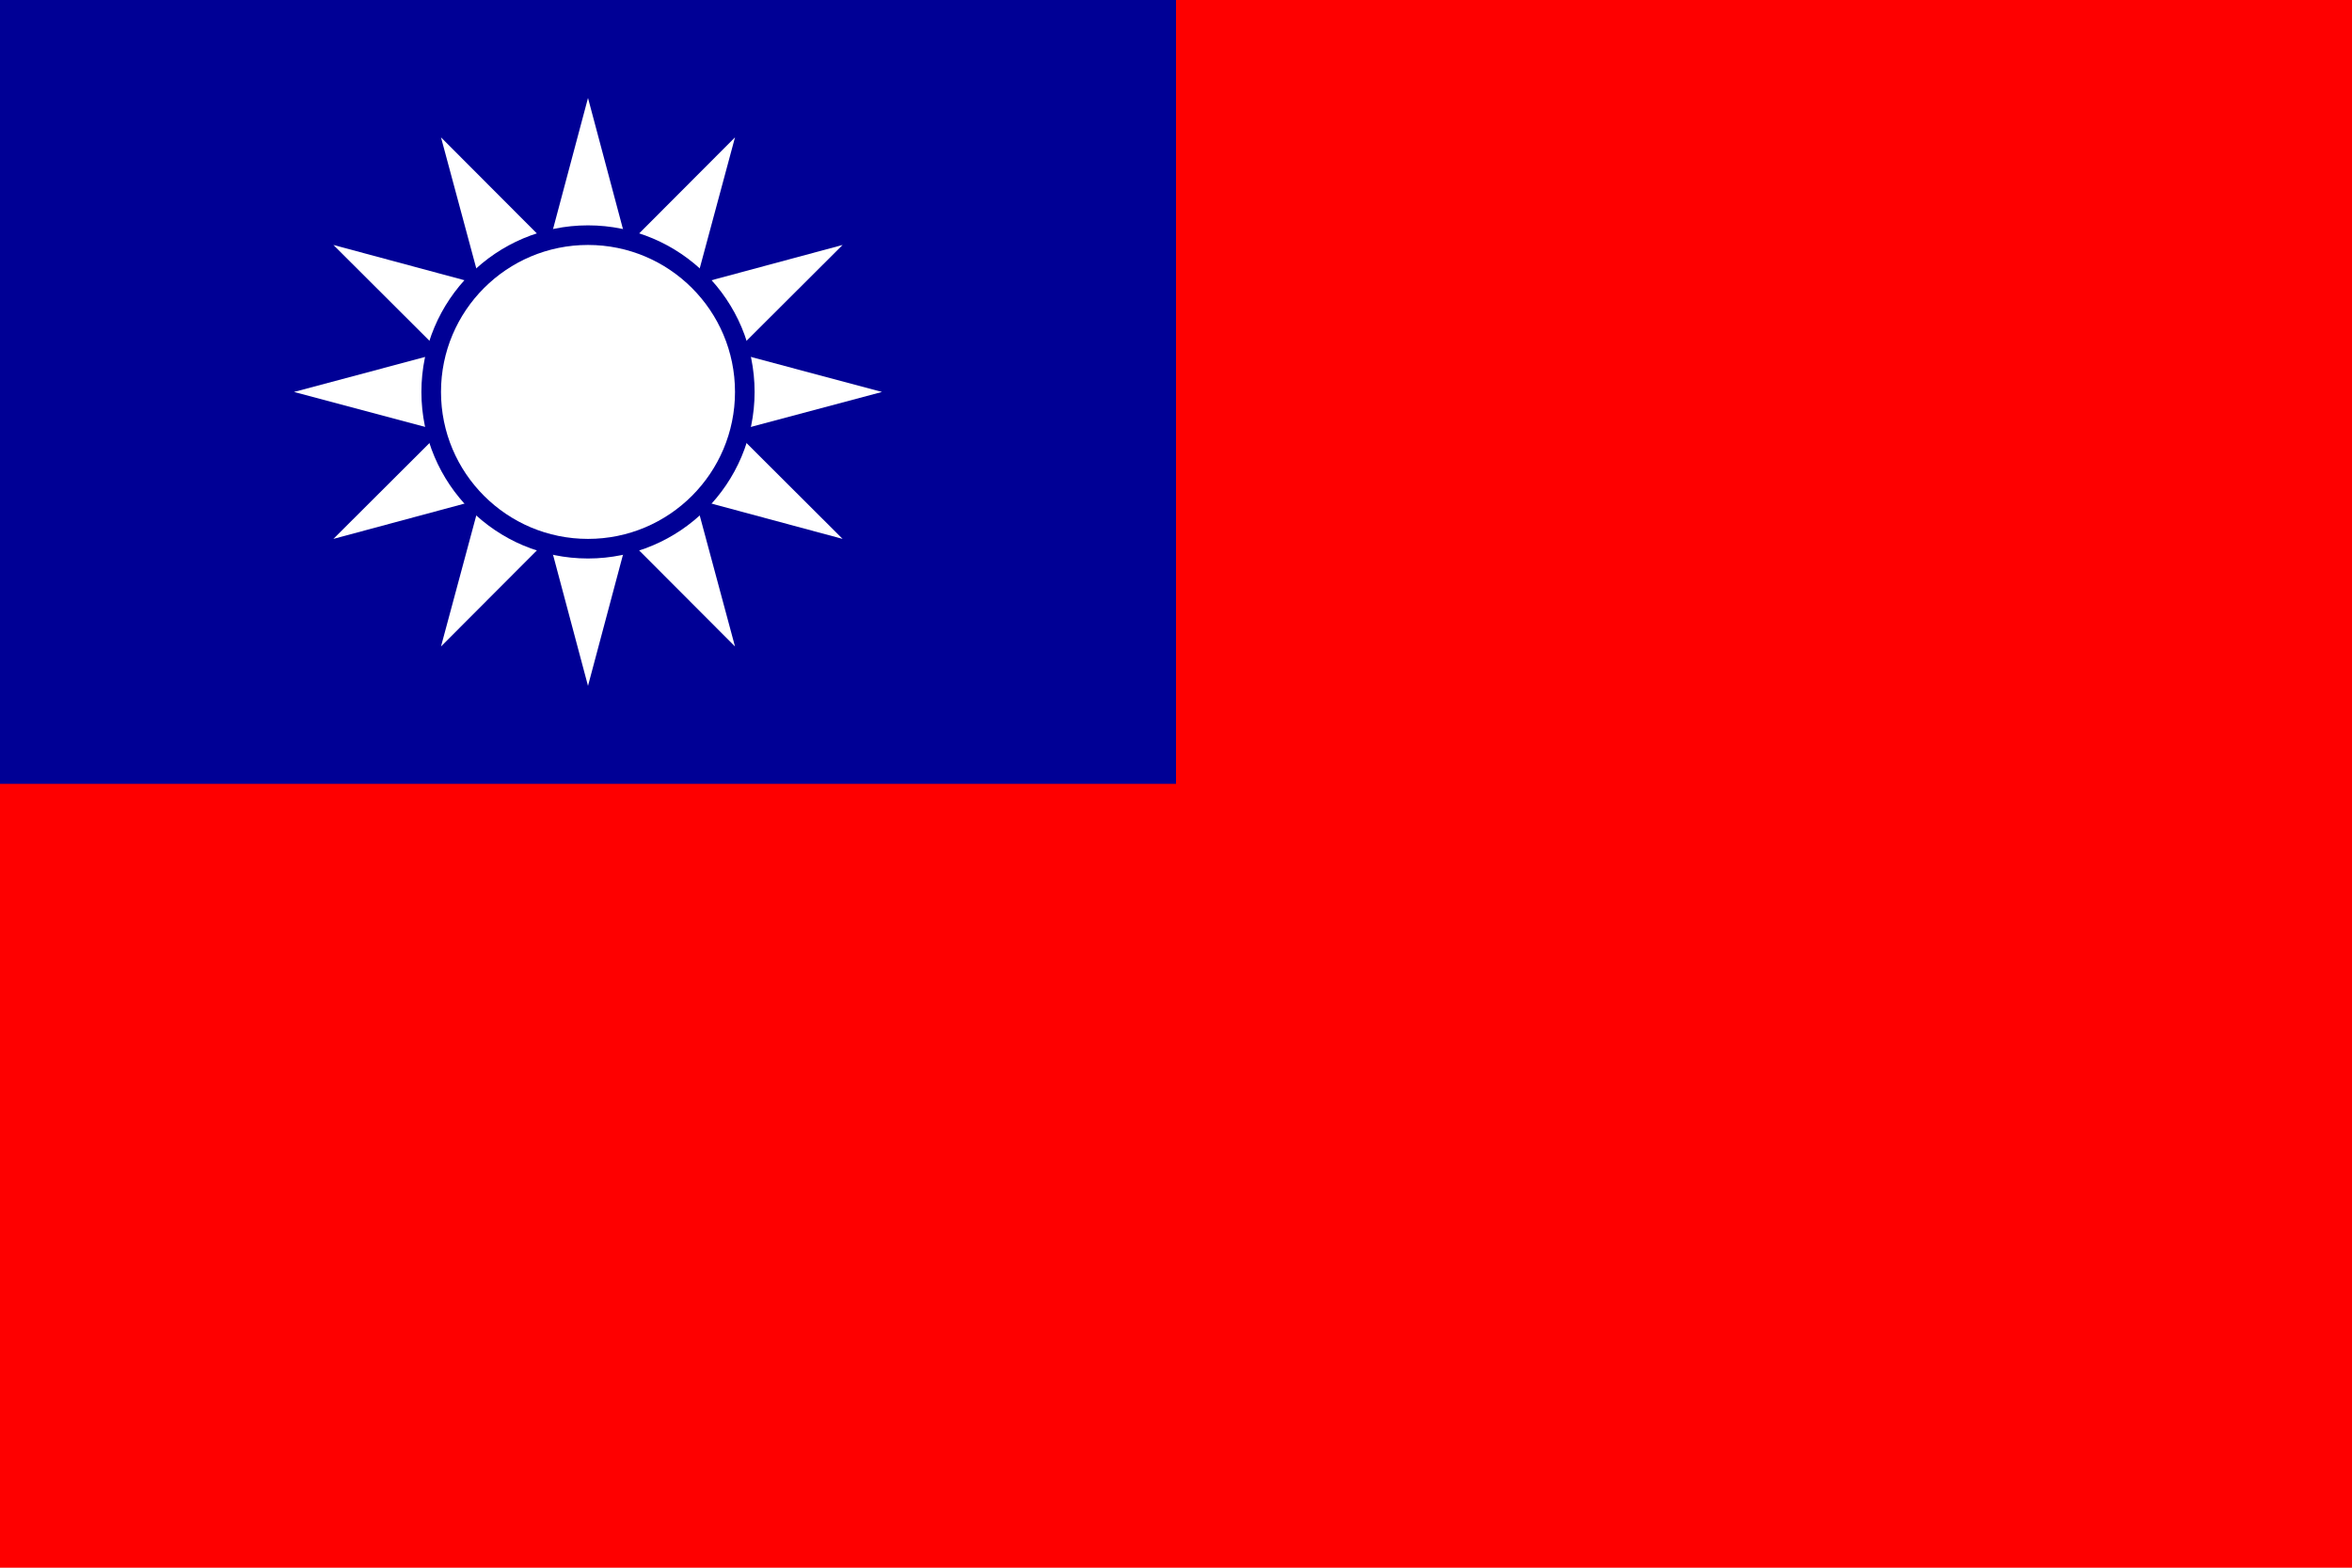
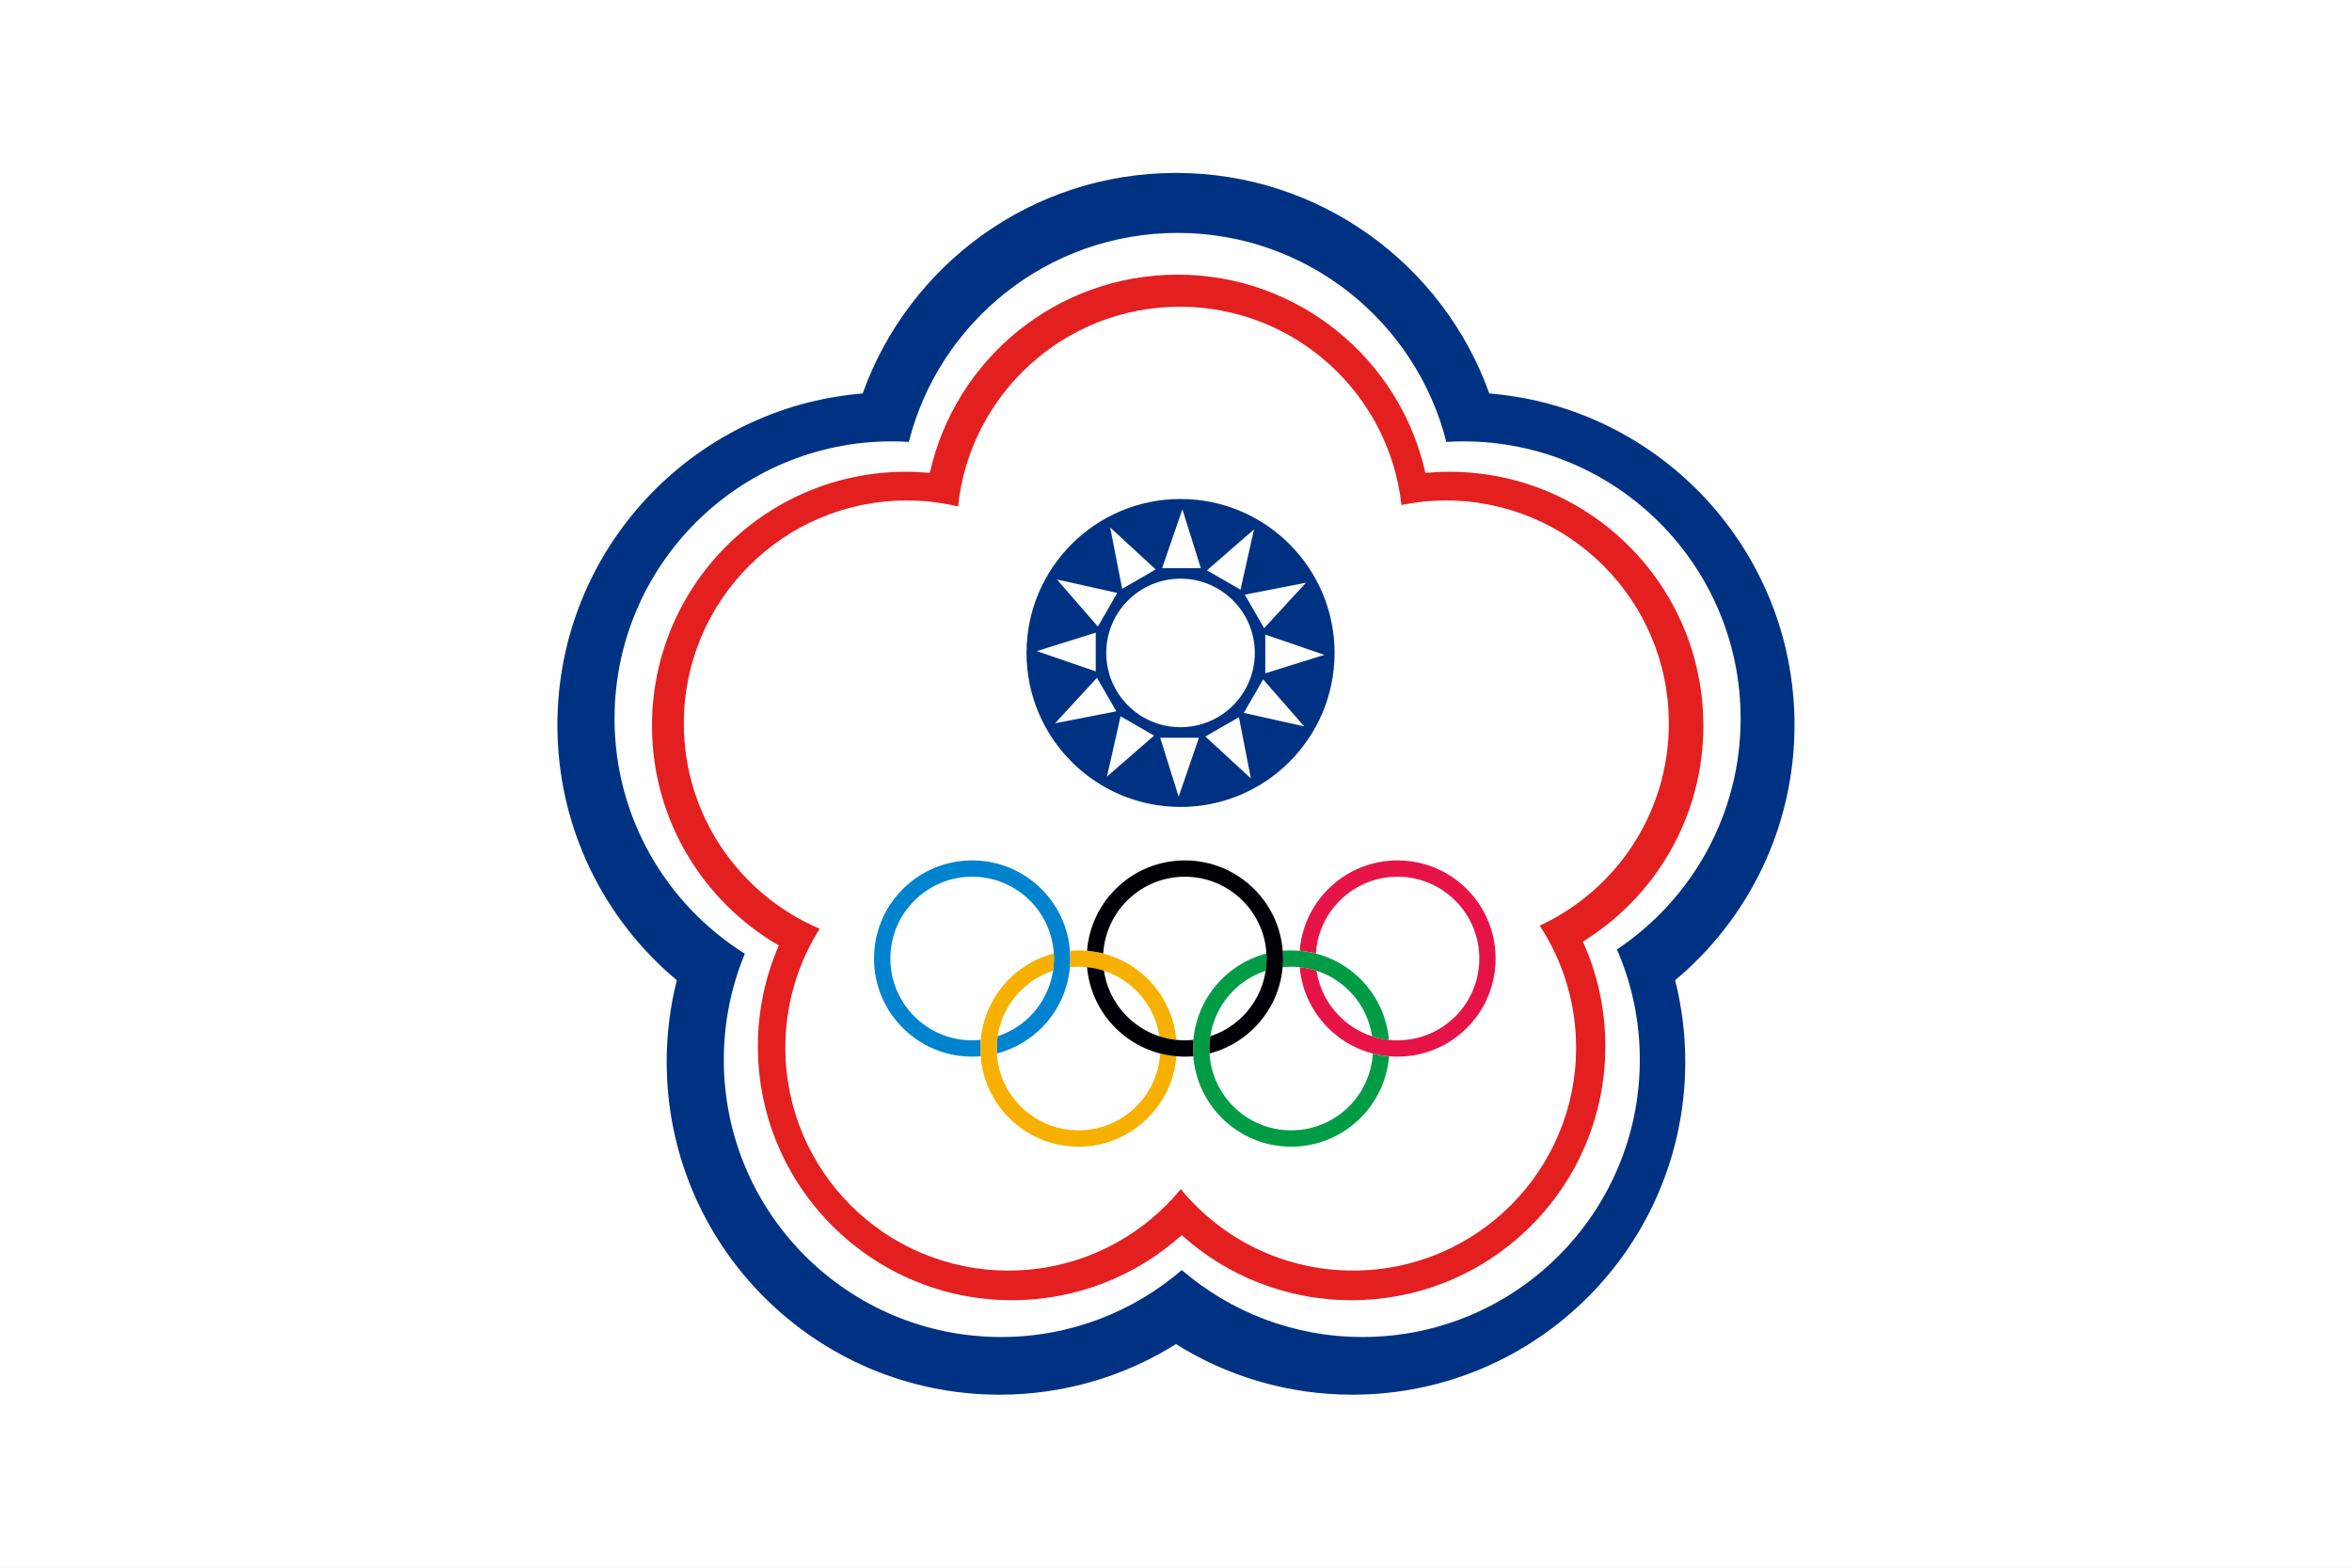
- <svg xmlns="http://www.w3.org/2000/svg" xmlns:xlink="http://www.w3.org/1999/xlink" viewBox="-60 -40 240 160">
-   <rect x="-60" y="-40" width="100%" height="100%" fill="#fe0000" />
-   <rect x="-60" y="-40" width="50%" height="50%" fill="#000095" />
-   <path id="four_rays" d="M 8,0 L 0,30 L -8,0 L 0,-30 M 0,8 L 30,0 L 0,-8 L -30,0" fill="#fff" />
-   <use xlink:href="#four_rays" transform="rotate(30)" />
-   <use xlink:href="#four_rays" transform="rotate(60)" />
-   <circle r="17" fill="#000095" />
-   <circle r="15" fill="#fff" />
+ <svg xmlns="http://www.w3.org/2000/svg" enable-background="new 0 0 900 600" height="600" viewBox="0 0 900 600" width="900">
+   <clipPath id="a">
+     <path d="m0 0h899.963v600h-899.963z" />
+   </clipPath>
+   <path d="m0 0h899.963v600h-899.963z" fill="#fff" />
+   <g clip-path="url(#a)">
+     <g clip-rule="evenodd" fill-rule="evenodd">
+       <path d="m686.676 277.504c0-66.792-51.373-121.569-116.787-126.915-17.61-49.223-64.67-84.403-119.9-84.403-55.257 0-102.275 35.181-119.886 84.403-65.415 5.346-116.814 60.123-116.814 126.915 0 39.217 17.776 74.315 45.695 97.659-2.536 9.991-3.873 20.492-3.873 31.267 0 70.334 57.009 127.356 127.356 127.356 24.805 0 47.955-7.083 67.522-19.36 19.568 12.277 42.691 19.36 67.536 19.36 70.32 0 127.344-57.022 127.344-127.356 0-10.774-1.339-21.275-3.874-31.267 27.906-23.344 45.681-58.441 45.681-97.659z" fill="#fff" />
+       <path d="m451.725 190.979c-32.534 0-58.923 26.402-58.923 58.91 0 32.562 26.389 58.952 58.923 58.952 32.563 0 58.952-26.39 58.952-58.952 0-32.508-26.389-58.91-58.952-58.91zm-.014 87.339c-15.682 0-28.4-12.707-28.4-28.43 0-15.668 12.719-28.415 28.4-28.415 15.71 0 28.442 12.746 28.442 28.415.001 15.723-12.732 28.43-28.442 28.43z" fill="#003283" />
+       <path d="m686.676 277.504c0-66.792-51.373-121.569-116.787-126.915-17.61-49.223-64.67-84.403-119.9-84.403-55.257 0-102.275 35.181-119.886 84.403-65.415 5.346-116.814 60.123-116.814 126.915 0 39.217 17.776 74.315 45.695 97.659-2.536 9.991-3.873 20.492-3.873 31.267 0 70.334 57.009 127.356 127.356 127.356 24.805 0 47.955-7.083 67.522-19.36 19.568 12.277 42.691 19.36 67.536 19.36 70.32 0 127.344-57.022 127.344-127.356 0-10.774-1.339-21.275-3.874-31.267 27.906-23.344 45.681-58.441 45.681-97.659zm-67.949 85.864c5.637 12.953 8.75 27.215 8.75 42.234 0 58.621-47.5 106.108-106.106 106.108-26.403 0-50.587-9.66-69.149-25.617-18.575 15.957-42.732 25.617-69.148 25.617-58.621 0-106.107-47.487-106.107-106.108 0-14.371 2.88-28.069 8.048-40.594-29.931-18.784-49.857-52.035-49.857-89.972 0-58.607 47.486-106.107 106.094-106.107 2.205 0 4.354.042 6.504.221 11.629-45.985 53.273-80.007 102.854-80.007 49.566 0 91.21 34.022 102.84 80.007 2.149-.179 4.342-.221 6.505-.221 58.607 0 106.106 47.5 106.106 106.107 0 36.821-18.823 69.301-47.334 88.332z" fill="#003283" />
+       <path d="m651.797 277.752c0-53.702-43.488-97.191-97.19-97.191-3.06 0-6.159.179-9.177.427-9.688-43.448-48.479-75.873-94.82-75.873-46.356 0-85.134 32.425-94.808 75.873-3.004-.248-6.063-.427-9.122-.427-53.702 0-97.192 43.489-97.192 97.191 0 35.912 19.499 67.273 48.533 84.101-5.153 11.85-8.019 24.846-8.019 38.583 0 53.701 43.545 97.191 97.205 97.191 24.97 0 47.748-9.439 64.973-24.9 17.212 15.461 39.989 24.9 64.96 24.9 53.659 0 97.15-43.49 97.15-97.191 0-14.248-3.06-27.808-8.614-40.044 27.699-17.102 46.121-47.707 46.121-82.64zm-62.615 76.521c8.792 13.435 13.917 29.462 13.917 46.687 0 47.128-38.198 85.325-85.312 85.325-26.61 0-50.312-12.14-65.965-31.169-15.655 19.029-39.384 31.169-65.952 31.169-47.155 0-85.354-38.197-85.354-85.325 0-16.716 4.823-32.342 13.132-45.516-30.537-12.968-51.979-43.284-51.979-78.547 0-47.155 38.198-85.354 85.354-85.354 6.711 0 13.285.812 19.595 2.288 4.438-42.939 40.734-76.439 84.858-76.439 43.917 0 80.089 33.197 84.788 75.873 5.513-1.116 11.189-1.722 17.005-1.722 47.113 0 85.313 38.198 85.313 85.354.001 34.272-20.201 63.817-49.4 77.376z" fill="#e41f20" />
+       <g fill="#fff">
+         <path d="m444.684 217.464h14.814l-7.056-22.558z" />
+         <path d="m429.402 225.346 12.829-7.4-17.418-16.068z" />
+         <path d="m420.1 239.815 7.414-12.87-23.082-5.169z" />
+         <path d="m419.288 256.958v-14.814l-22.572 7.055z" />
+         <path d="m427.169 272.239-7.414-12.829-16.012 17.404z" />
+         <path d="m441.611 281.542-12.816-7.401-5.209 23.082z" />
+         <path d="m458.767 282.369h-14.813l7.069 22.558z" />
+         <path d="m474.078 274.485-12.858 7.401 17.433 16.026z" />
+         <path d="m483.337 260.017-7.386 12.829 23.109 5.168z" />
+         <path d="m484.164 242.874v14.814l22.599-7.055z" />
+         <path d="m476.323 227.592 7.4 12.83 16.027-17.405z" />
+         <path d="m461.854 218.291 12.829 7.399 5.167-23.082z" />
+       </g>
+     </g>
+     <path d="m409.544 366.854c0-20.754-16.784-37.552-37.551-37.552-20.753 0-37.55 16.798-37.55 37.552 0 20.752 16.797 37.551 37.55 37.551 1.131 0 2.205-.042 3.28-.125-.083-.991-.124-1.984-.124-2.976 0-1.116.041-2.246.124-3.321-1.075.139-2.149.179-3.28.179-17.266 0-31.293-13.999-31.293-31.308 0-17.268 14.027-31.309 31.293-31.309 17.321 0 31.309 14.041 31.309 31.309 0 13.903-9.04 25.658-21.565 29.75-.221 1.518-.345 3.102-.345 4.7 0 .646.041 1.294.054 1.888 16.179-4.175 28.098-18.851 28.098-36.338z" fill="#0083ce" />
+     <path d="m572.301 366.854c0 20.752-16.784 37.551-37.551 37.551-19.636 0-35.73-15.035-37.413-34.244 2.232.221 4.383.689 6.45 1.379 2.287 15.075 15.295 26.622 30.963 26.622 17.322 0 31.309-13.999 31.309-31.308 0-17.268-13.986-31.309-31.309-31.309-16.618 0-30.22 13.008-31.213 29.364-2.024-.509-4.092-.854-6.2-1.033 1.503-19.332 17.694-34.574 37.413-34.574 20.767.001 37.551 16.799 37.551 37.552z" fill="#e61446" />
+     <path d="m525.326 403.192c-.992 16.439-14.595 29.42-31.268 29.42-17.268 0-31.281-14.015-31.281-31.308 0-13.918 9.04-25.673 21.554-29.765.219-1.544.343-3.088.343-4.686 0-.648 0-1.295-.04-1.944-16.179 4.23-28.127 18.907-28.127 36.395 0 20.739 16.826 37.563 37.552 37.563 19.732 0 35.911-15.24 37.469-34.588-2.152-.178-4.219-.522-6.202-1.087zm-31.268-33.196c15.724 0 28.731 11.548 30.964 26.608 2.066.689 4.217 1.172 6.464 1.379-1.682-19.195-17.791-34.229-37.428-34.229-1.075 0-2.149.04-3.226.123.084.992.084 1.985.084 2.978 0 1.115-.042 2.231-.124 3.307 1.075-.125 2.191-.166 3.266-.166z" fill="#009c45" />
+     <path d="m450.14 404.28c-1.529 19.348-17.72 34.588-37.44 34.588-20.766 0-37.55-16.824-37.55-37.563 0-17.487 11.919-32.164 28.097-36.395.042.649.056 1.296.056 1.944 0 1.598-.124 3.142-.344 4.686-12.526 4.092-21.566 15.847-21.566 29.765 0 17.293 14.015 31.308 31.308 31.308 16.619 0 30.247-12.98 31.24-29.378 1.997.522 4.065.866 6.199 1.045zm-40.719-34.119c.083-1.075.124-2.191.124-3.307 0-.992 0-1.985-.096-2.978 1.074-.083 2.149-.123 3.251-.123 19.637 0 35.732 15.034 37.414 34.229-2.232-.207-4.396-.689-6.463-1.379-2.26-15.061-15.242-26.608-30.951-26.608-1.102.001-2.204.042-3.279.166z" fill="#f7b000" />
+     <path d="m453.393 398.162c-15.723 0-28.704-11.547-30.963-26.622-2.068-.689-4.217-1.158-6.464-1.379 1.681 19.209 17.791 34.244 37.427 34.244 1.075 0 2.164-.042 3.252-.125-.096-.991-.139-1.984-.139-2.976 0-1.116.069-2.246.152-3.321-1.075.139-2.15.179-3.265.179zm0-68.859c-19.747 0-35.925 15.242-37.427 34.574 2.108.18 4.175.524 6.188 1.033 1.006-16.356 14.606-29.364 31.239-29.364 17.281 0 31.28 14.041 31.28 31.309 0 13.903-9.025 25.658-21.538 29.75-.234 1.518-.358 3.102-.358 4.7 0 .646 0 1.294.042 1.888 16.191-4.176 28.139-18.852 28.139-36.338 0-20.754-16.839-37.552-37.565-37.552z" fill="#000006" />
+   </g>
</svg>
